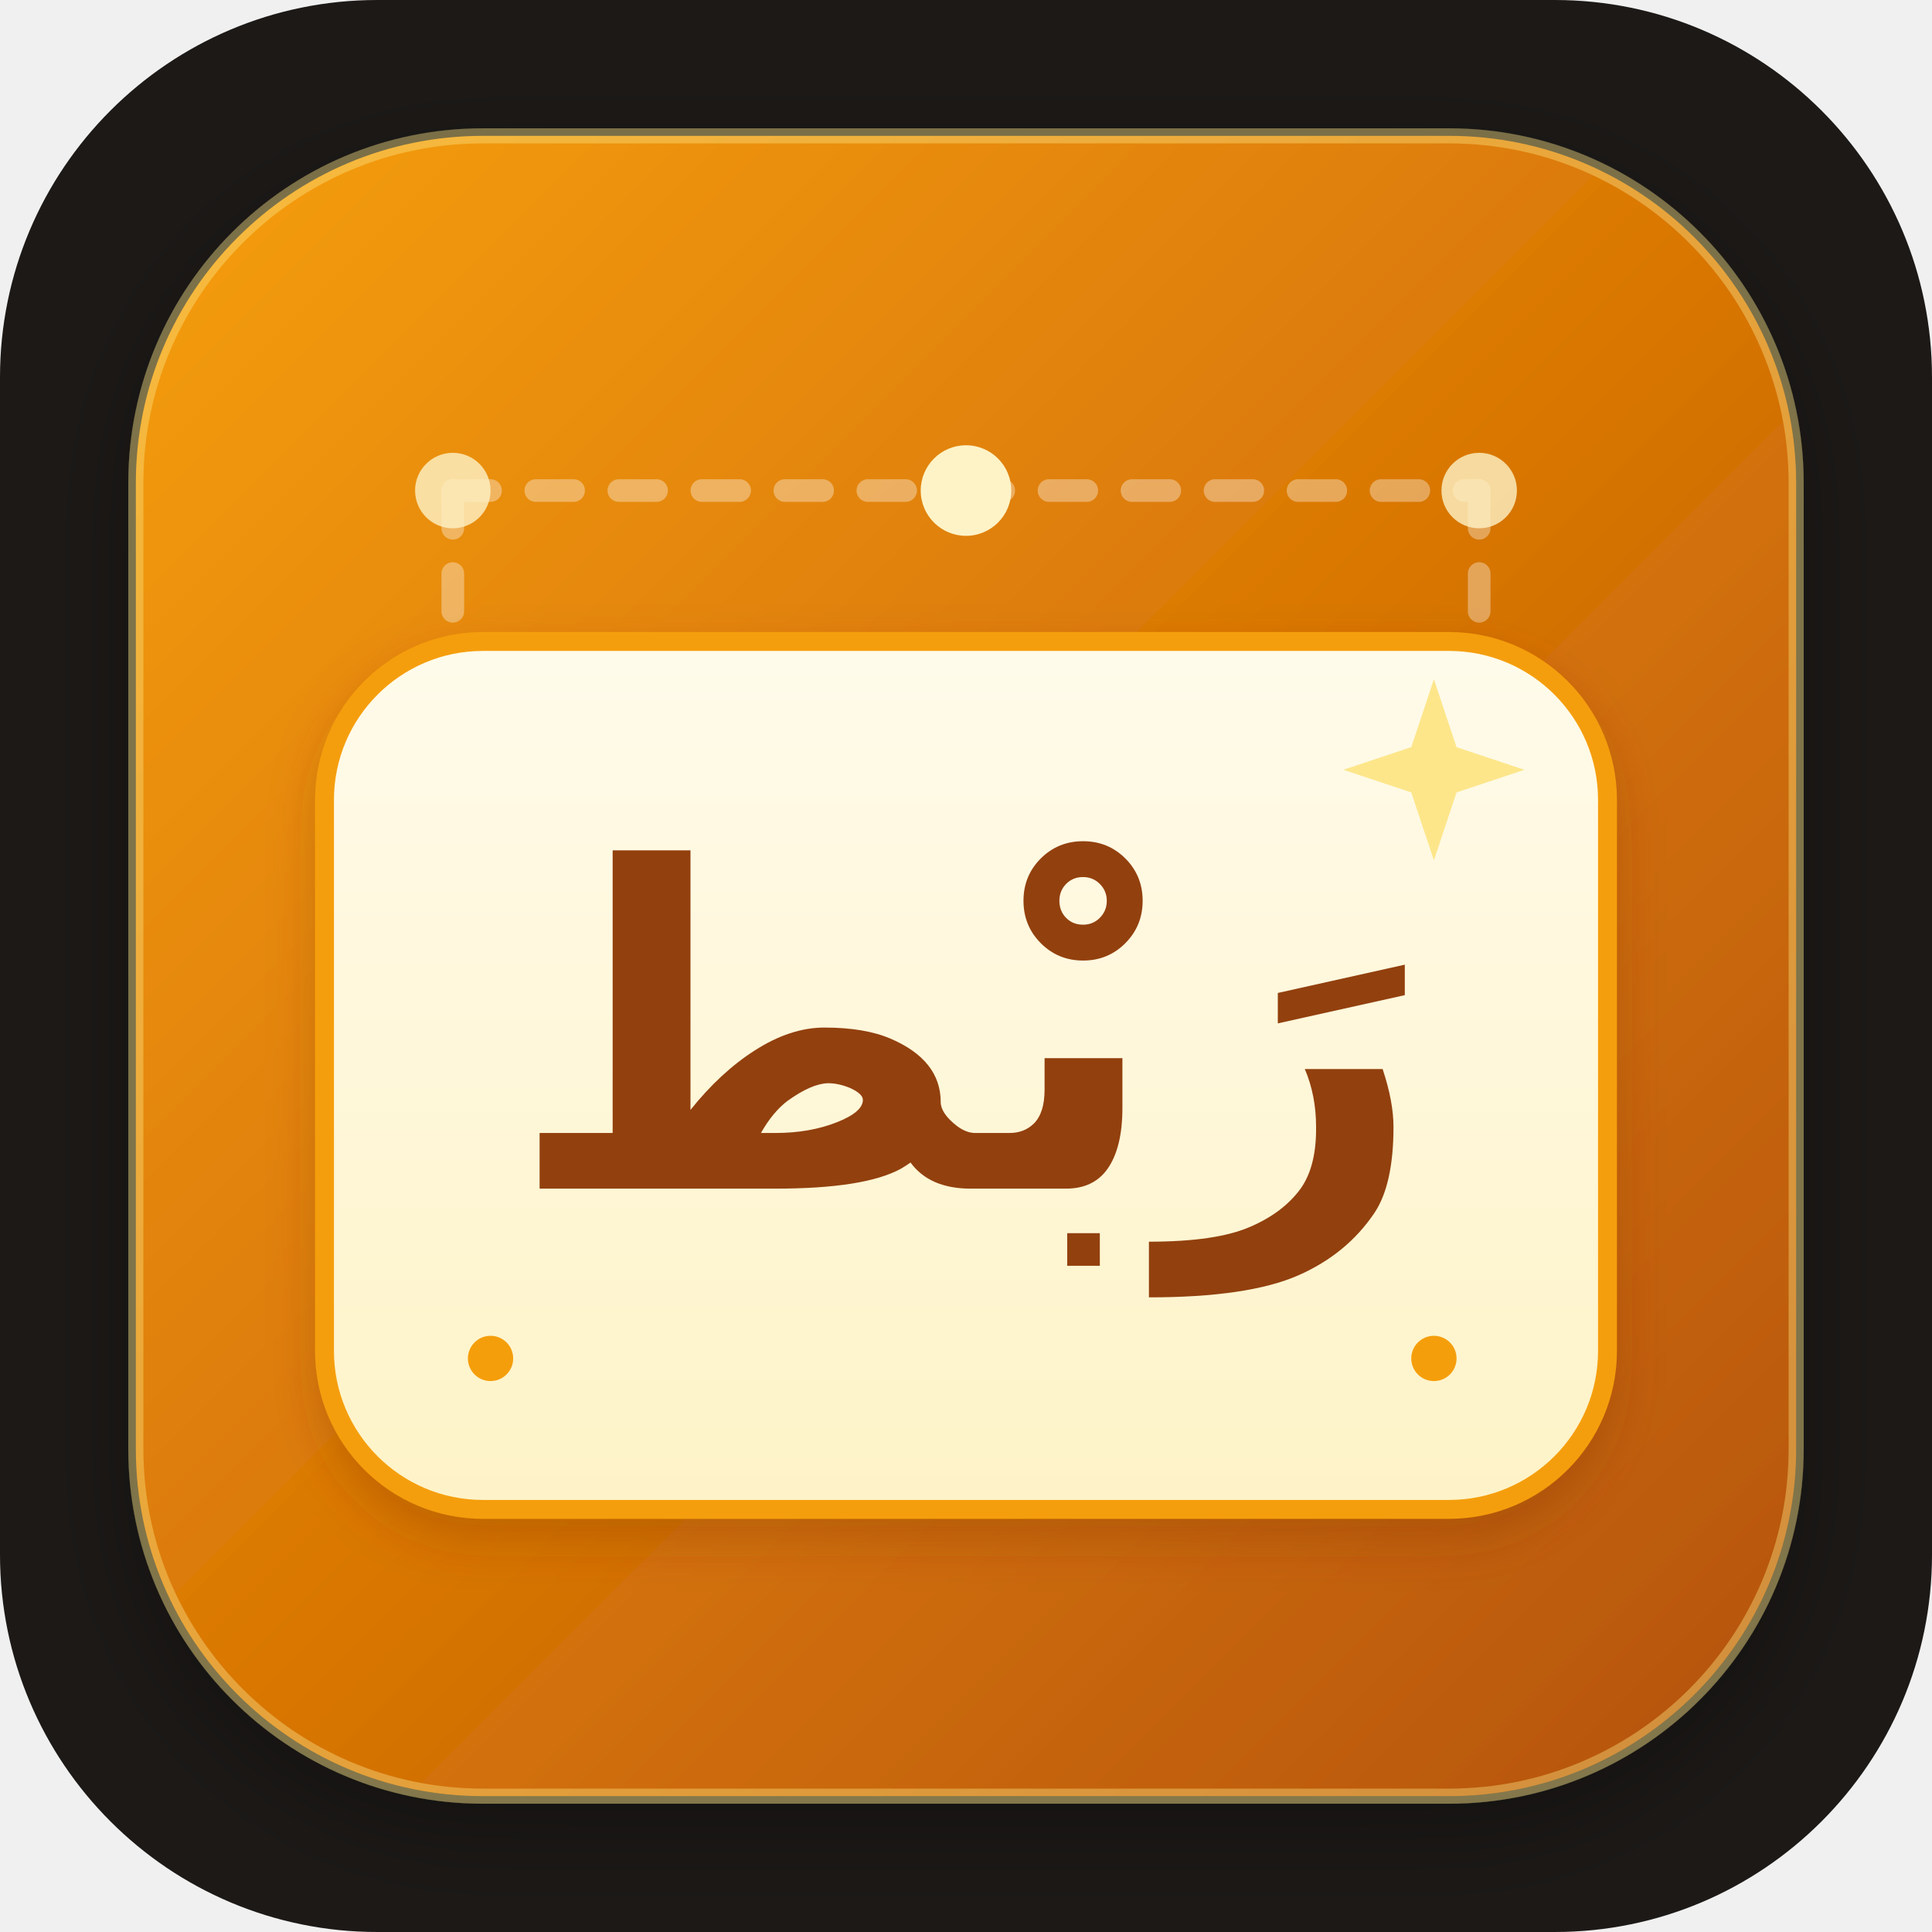
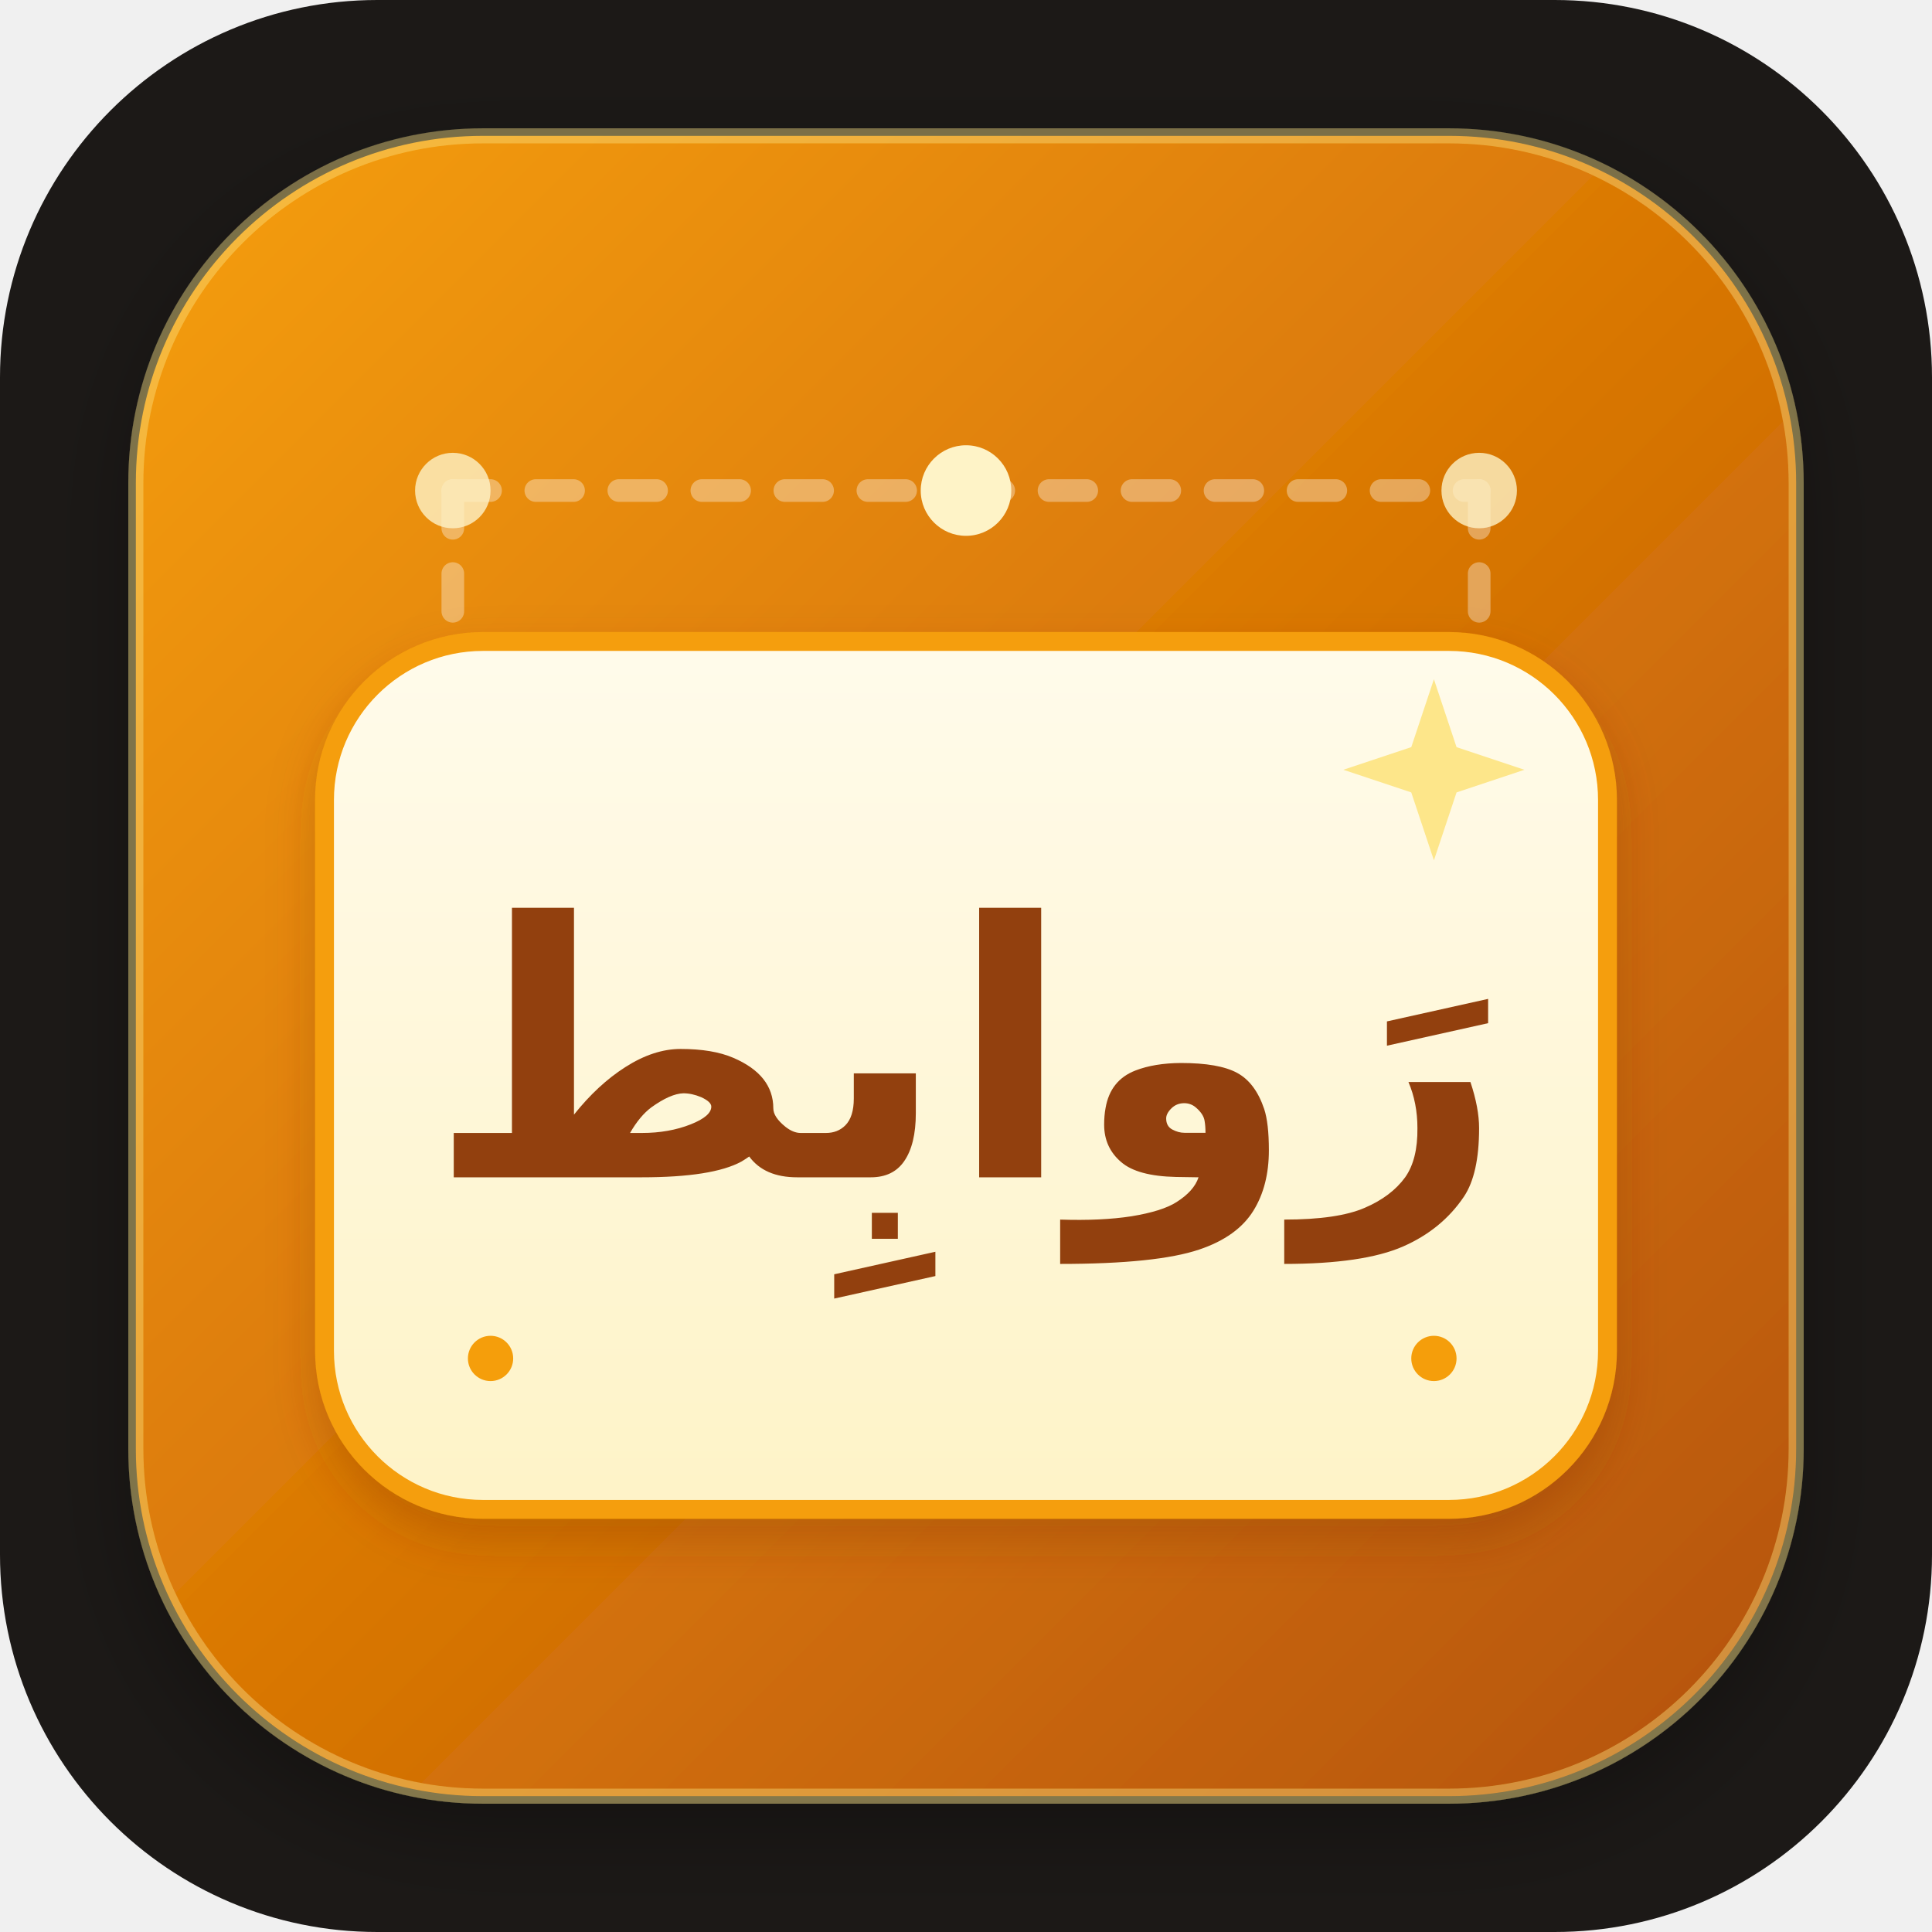
<svg xmlns="http://www.w3.org/2000/svg" viewBox="0 0 512 512" width="512" height="512">
  <defs>
    <linearGradient id="bgGrad" x1="0%" y1="0%" x2="100%" y2="100%">
      <stop offset="0%" stop-color="#F59E0B" />
      <stop offset="50%" stop-color="#D97706" />
      <stop offset="100%" stop-color="#B45309" />
    </linearGradient>
    <linearGradient id="tileGrad" x1="0%" y1="0%" x2="0%" y2="100%">
      <stop offset="0%" stop-color="#FFFBEB" />
      <stop offset="100%" stop-color="#FEF3C7" />
    </linearGradient>
    <filter id="dropShadow" x="-10%" y="-10%" width="120%" height="120%">
      <feDropShadow dx="0" dy="8" stdDeviation="12" flood-color="#000000" flood-opacity="0.3" />
    </filter>
    <filter id="tileShadow" x="-20%" y="-20%" width="140%" height="140%">
      <feDropShadow dx="0" dy="6" stdDeviation="6" flood-color="#78350F" flood-opacity="0.25" />
    </filter>
  </defs>
  <rect width="512" height="512" fill="#1C1917" rx="100" />
  <g filter="url(#dropShadow)">
    <rect x="36" y="36" width="440" height="440" rx="92" fill="url(#bgGrad)" stroke="#FDE68A" stroke-width="4" stroke-opacity="0.4" />
  </g>
  <g opacity="0.35" stroke="#FFFFFF" stroke-width="6" stroke-linecap="round" stroke-dasharray="10 12">
    <line x1="120" y1="130" x2="256" y2="130" />
    <line x1="256" y1="130" x2="392" y2="130" />
    <line x1="120" y1="130" x2="120" y2="240" />
    <line x1="392" y1="130" x2="392" y2="240" />
  </g>
  <circle cx="120" cy="130" r="10" fill="#FEF3C7" opacity="0.8" />
  <circle cx="256" cy="130" r="12" fill="#FEF3C7" />
  <circle cx="392" cy="130" r="10" fill="#FEF3C7" opacity="0.8" />
  <g filter="url(#tileShadow)">
    <rect x="86" y="170" width="340" height="230" rx="42" fill="url(#tileGrad)" stroke="#F59E0B" stroke-width="5" />
  </g>
-   <text x="256" y="315" font-family="'Tajawal', 'Segoe UI', Arial, sans-serif" font-size="118" font-weight="900" fill="#92400E" text-anchor="middle" letter-spacing="2">رَبْط</text>
+   <text x="256" y="312" font-family="'Tajawal', 'Segoe UI', Arial, sans-serif" font-size="94" font-weight="900" fill="#92400E" text-anchor="middle" letter-spacing="1">رَوابِط</text>
  <path d="M380 180 L386 198 L404 204 L386 210 L380 228 L374 210 L356 204 L374 198 Z" fill="#FDE68A" />
  <circle cx="130" cy="360" r="6" fill="#F59E0B" />
  <circle cx="380" cy="360" r="6" fill="#F59E0B" />
</svg>
